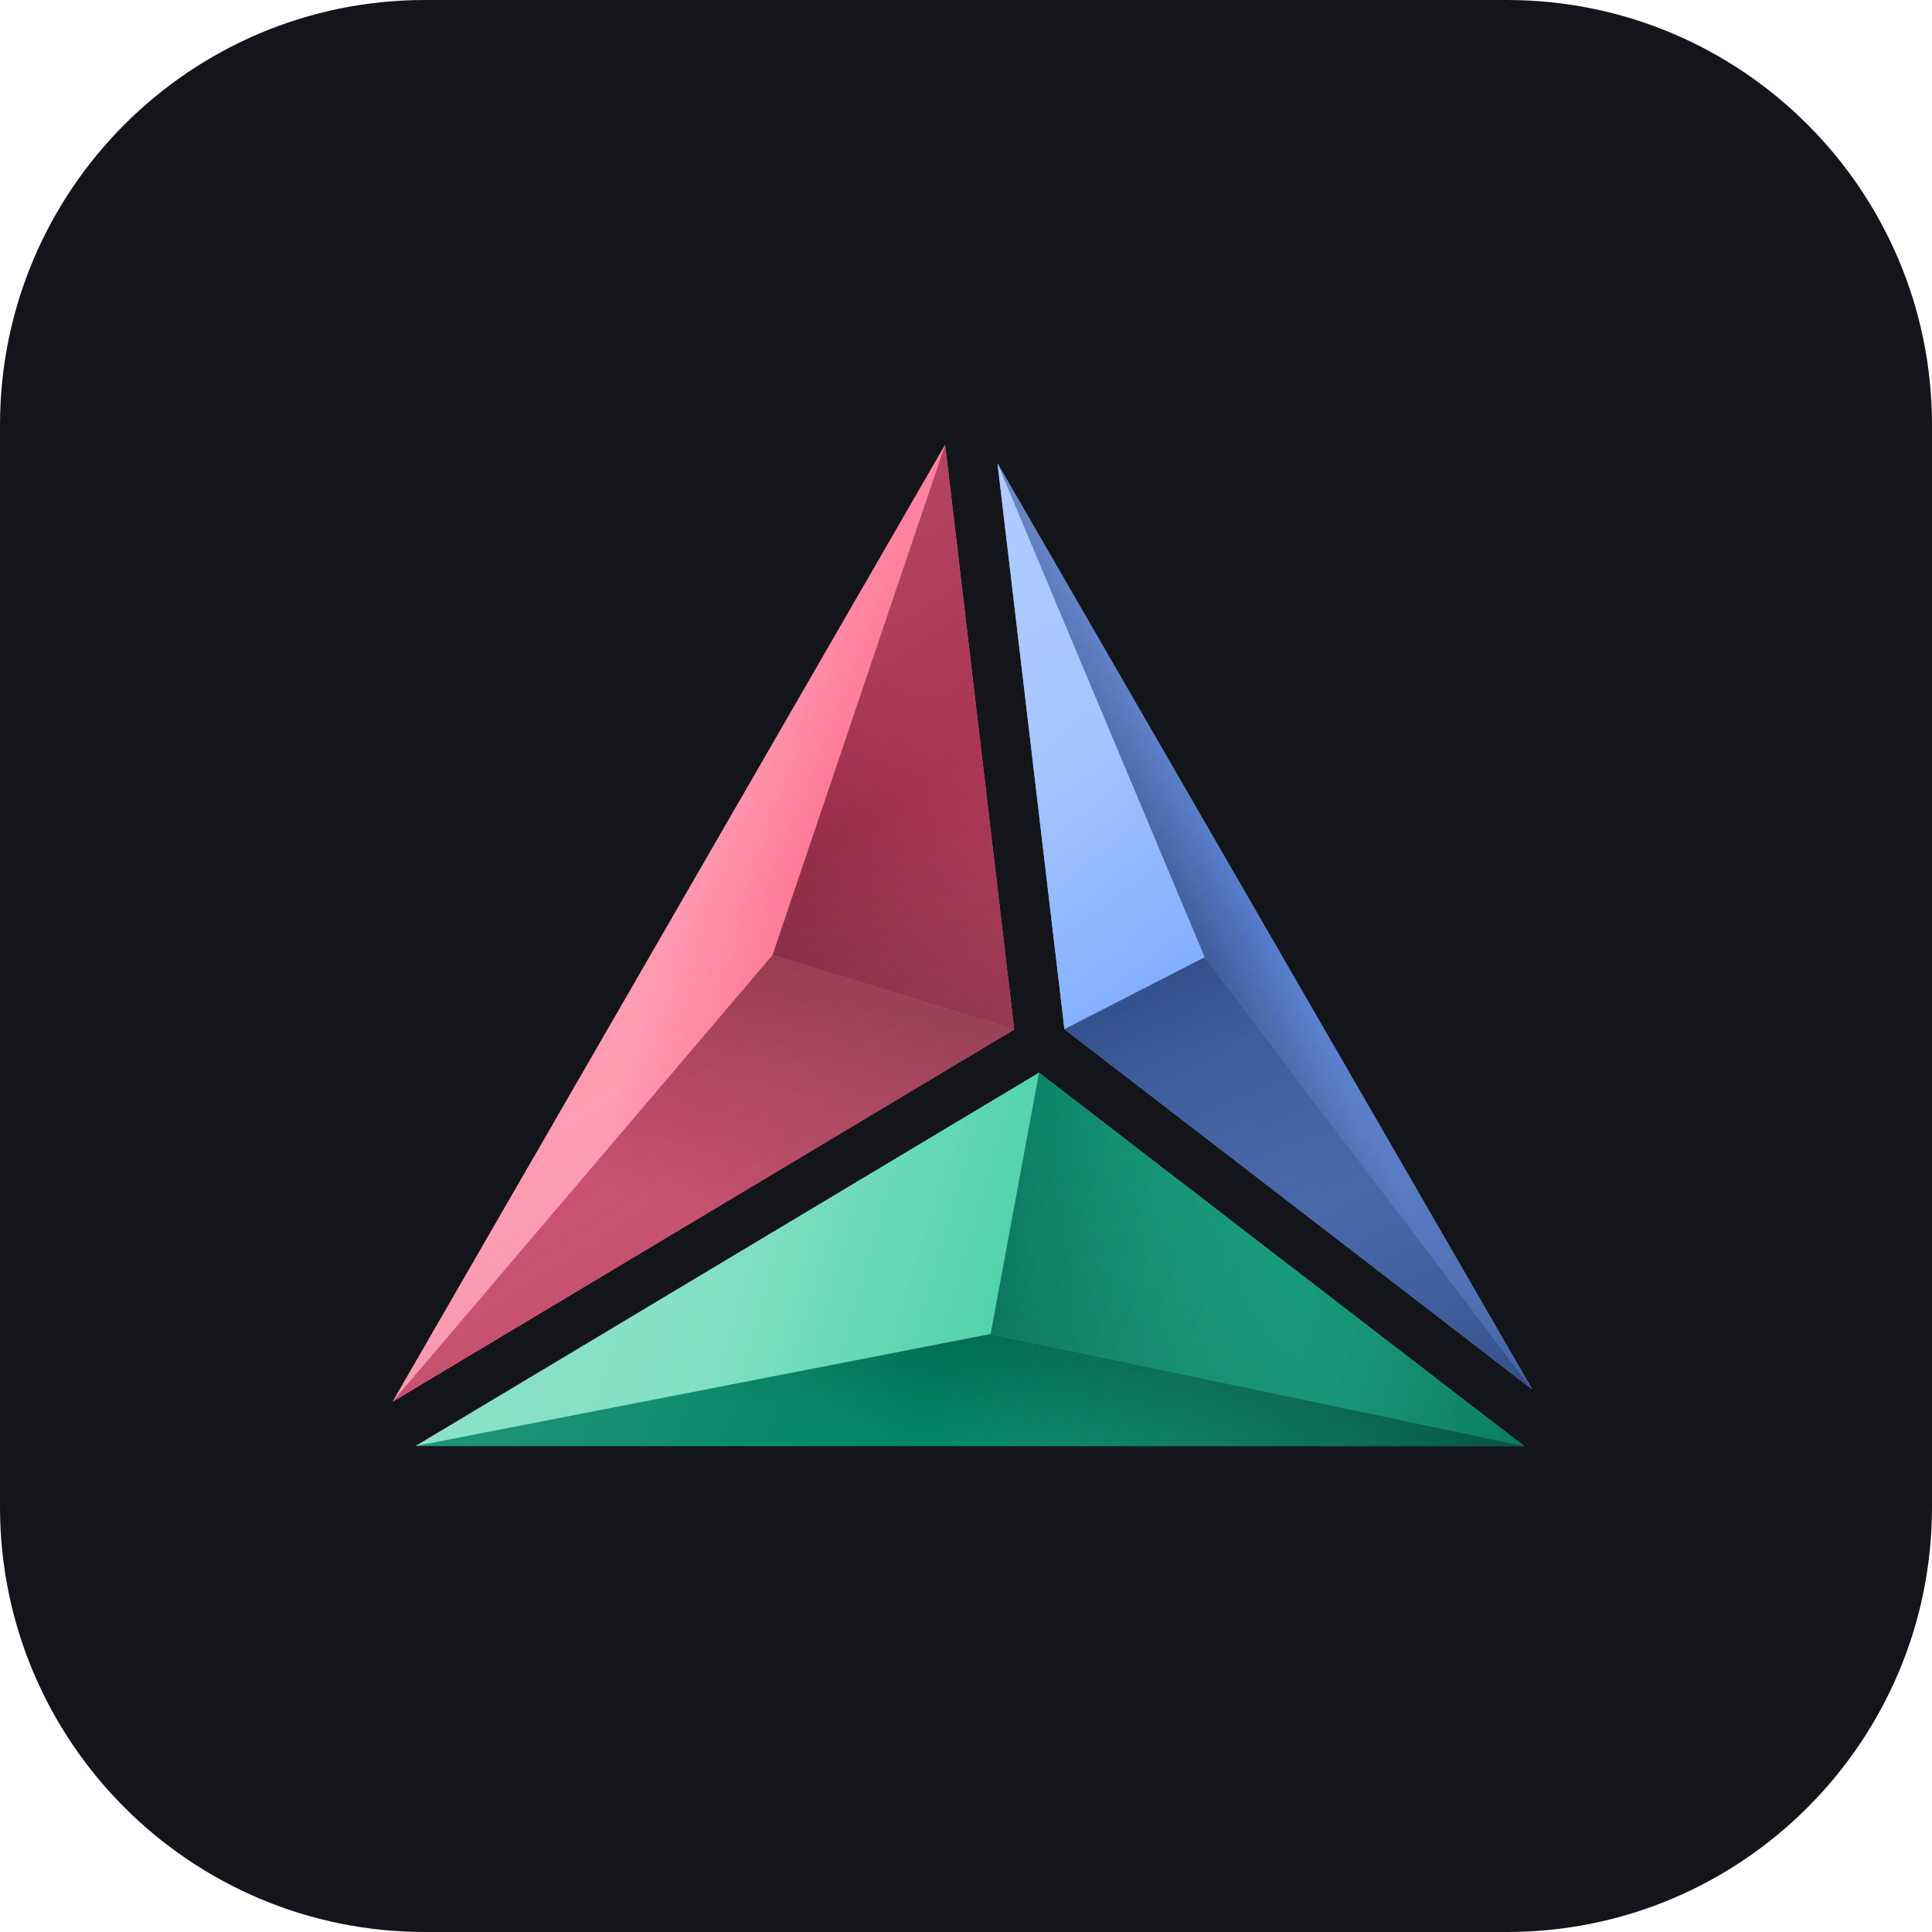
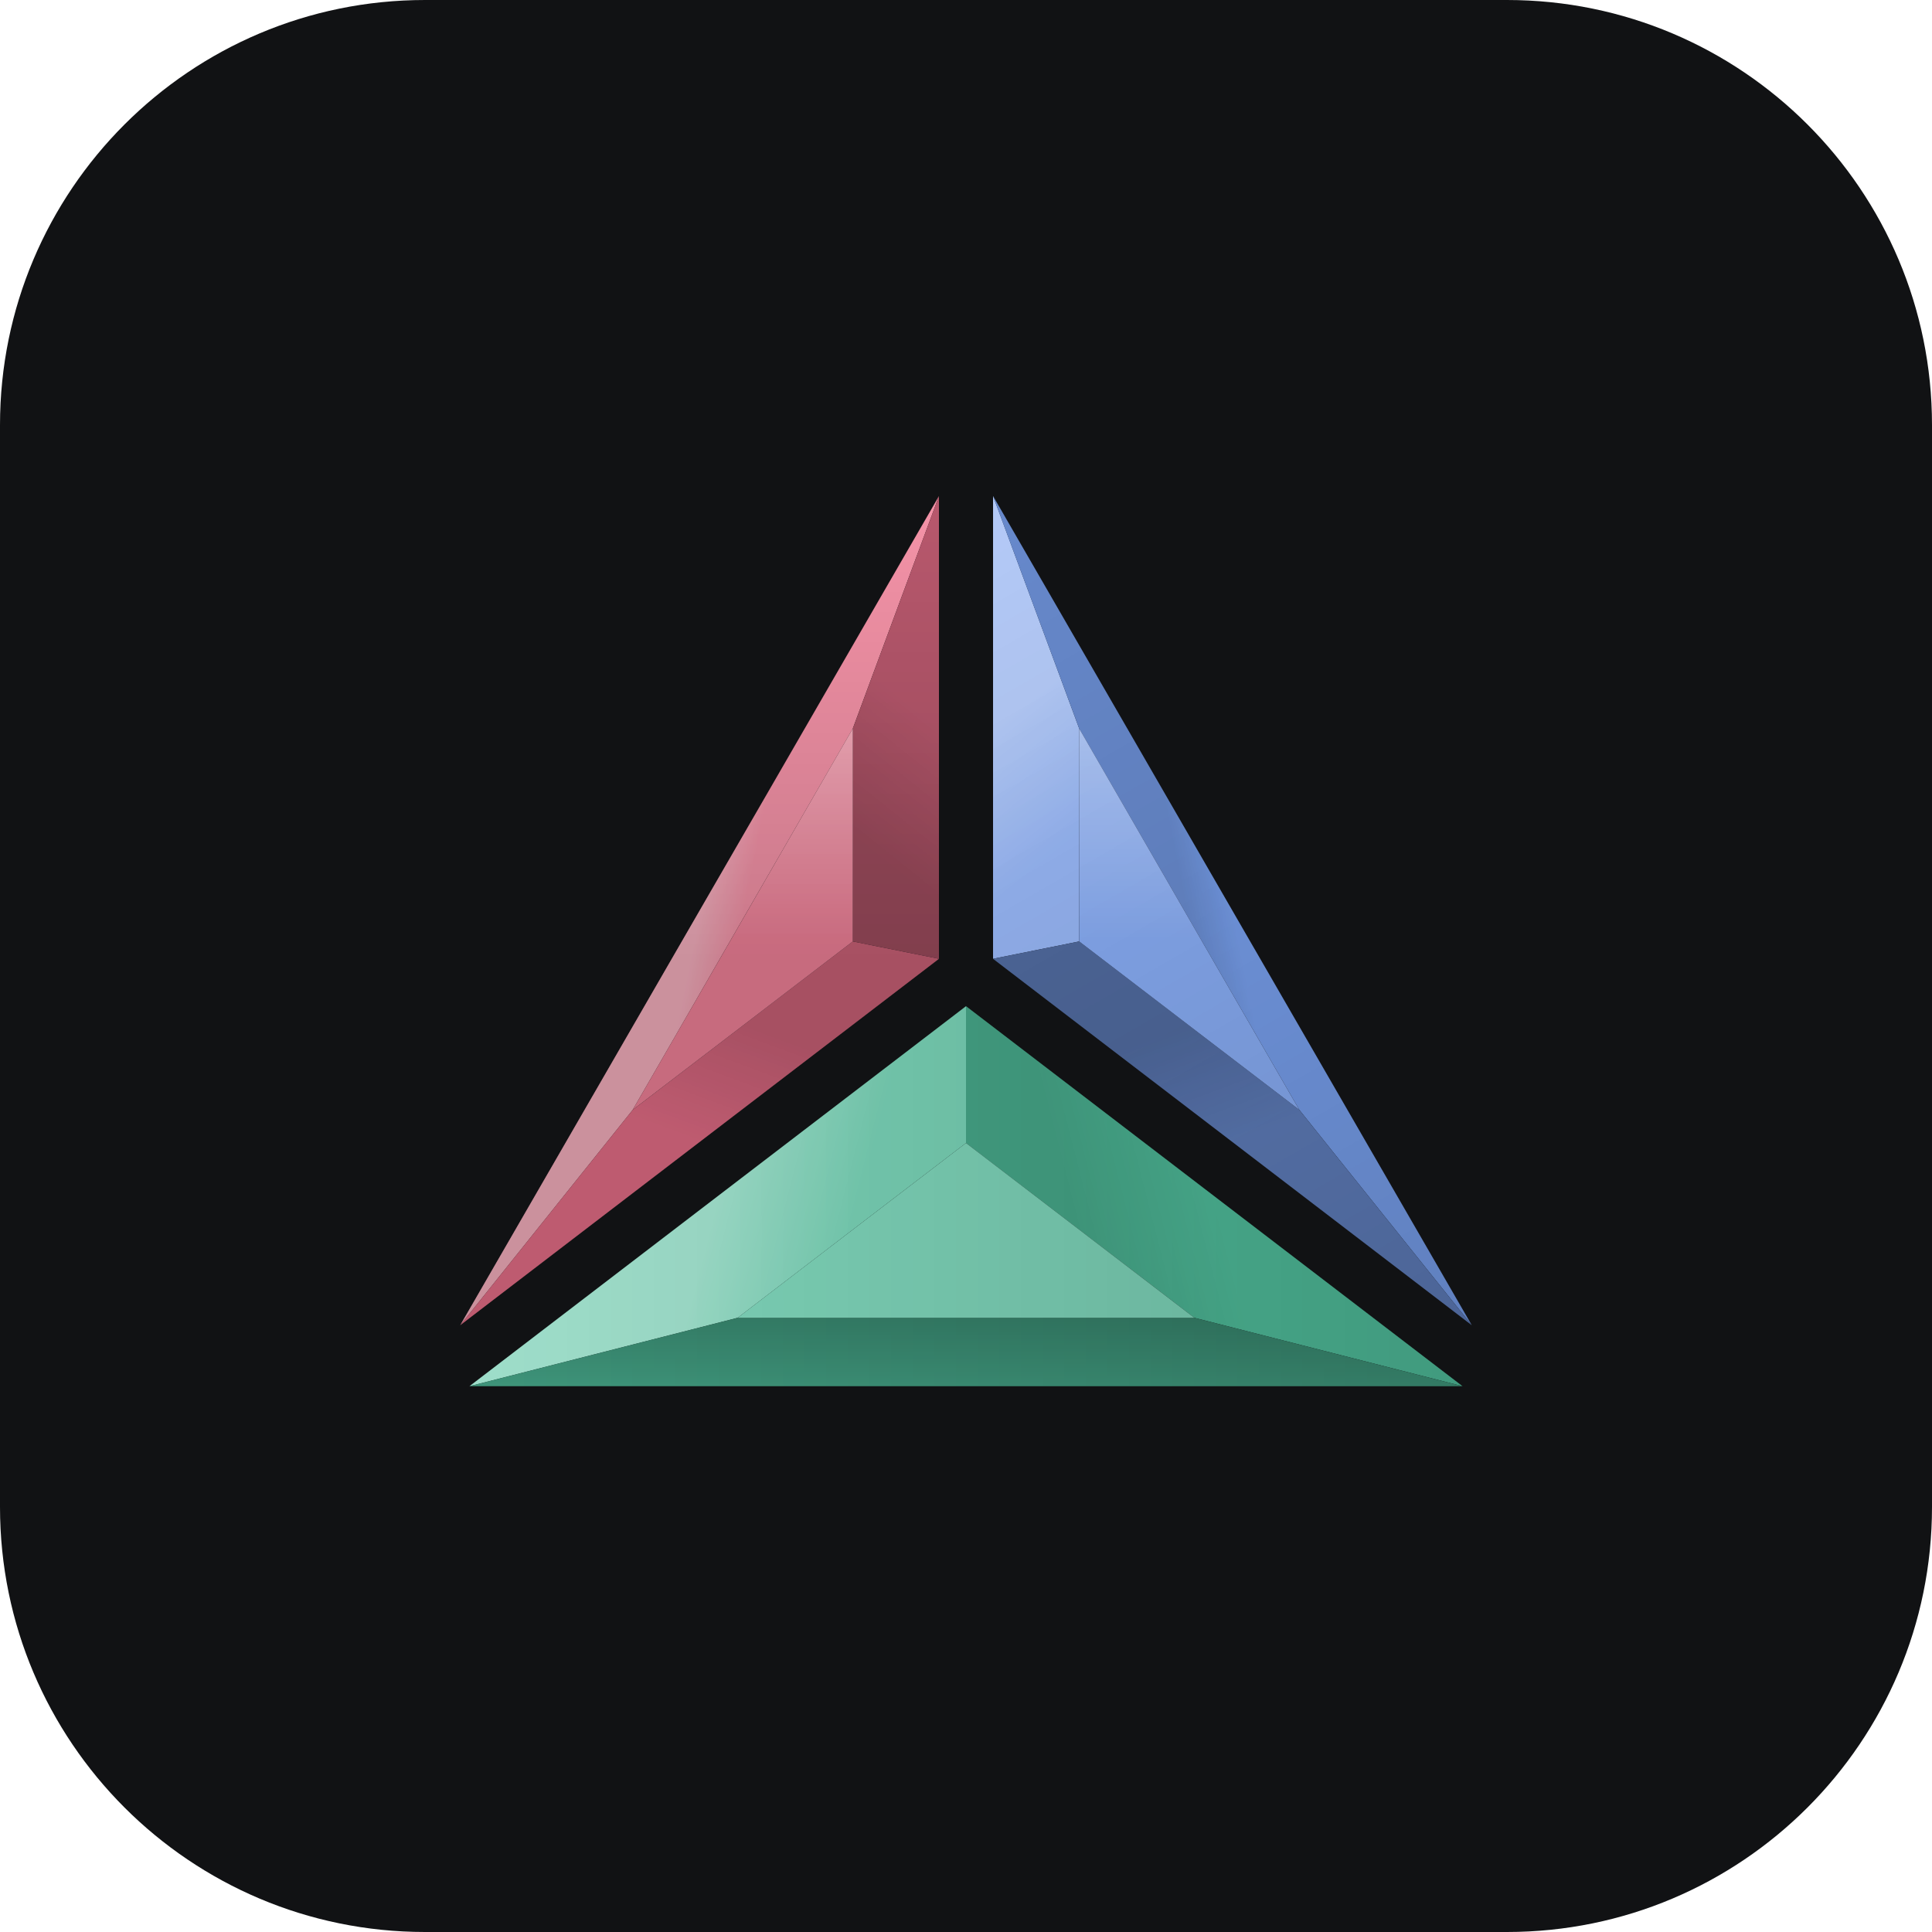
- <svg xmlns="http://www.w3.org/2000/svg" viewBox="0 0 512 512" role="img" aria-label="ET Advisory">
-   <rect width="512" height="512" rx="112.64" fill="#14151a" />
-   <g transform="translate(97.28 108.31) scale(2.6453)">
-     <defs>
-       <linearGradient id="h0" gradientUnits="userSpaceOnUse" x1="2.57" y1="3.62" x2="64.83" y2="99.47">
-         <stop offset="0" stop-color="#fff" stop-opacity=".16" />
-         <stop offset=".5" stop-color="#fff" stop-opacity="0" />
-         <stop offset="1" stop-color="#000" stop-opacity=".22" />
-       </linearGradient>
-       <linearGradient id="h0f0" gradientUnits="userSpaceOnUse" x1="30.24" y1="51.55" x2="40.62" y2="54.74">
-         <stop offset="0" stop-color="#fff" stop-opacity="0.24" />
-         <stop offset="1" stop-color="#fff" stop-opacity="0.0" />
-       </linearGradient>
-       <linearGradient id="h0f1" gradientUnits="userSpaceOnUse" x1="33.7" y1="80.83" x2="40.62" y2="54.74">
-         <stop offset="0" stop-color="#000" stop-opacity="0.0" />
-         <stop offset="1" stop-color="#000" stop-opacity="0.26" />
-       </linearGradient>
-       <linearGradient id="h0f2" gradientUnits="userSpaceOnUse" x1="61.37" y1="32.91" x2="40.62" y2="54.74">
-         <stop offset="0" stop-color="#000" stop-opacity="0.0" />
-         <stop offset="1" stop-color="#000" stop-opacity="0.2" />
-       </linearGradient>
-       <linearGradient id="h1" gradientUnits="userSpaceOnUse" x1="63.16" y1="5.48" x2="116.72" y2="98.24">
-         <stop offset="0" stop-color="#fff" stop-opacity=".16" />
-         <stop offset=".5" stop-color="#fff" stop-opacity="0" />
-         <stop offset="1" stop-color="#000" stop-opacity=".22" />
-       </linearGradient>
-       <linearGradient id="h1f0" gradientUnits="userSpaceOnUse" x1="66.51" y1="33.82" x2="83.92" y2="54.95">
-         <stop offset="0" stop-color="#fff" stop-opacity="0.24" />
-         <stop offset="1" stop-color="#fff" stop-opacity="0.0" />
-       </linearGradient>
-       <linearGradient id="h1f1" gradientUnits="userSpaceOnUse" x1="89.94" y1="51.86" x2="83.92" y2="54.95">
-         <stop offset="0" stop-color="#000" stop-opacity="0.0" />
-         <stop offset="1" stop-color="#000" stop-opacity="0.26" />
-       </linearGradient>
-       <linearGradient id="h1f2" gradientUnits="userSpaceOnUse" x1="93.29" y1="80.2" x2="83.92" y2="54.95">
-         <stop offset="0" stop-color="#000" stop-opacity="0.0" />
-         <stop offset="1" stop-color="#000" stop-opacity="0.2" />
-       </linearGradient>
-       <linearGradient id="h2" gradientUnits="userSpaceOnUse" x1="4.87" y1="66.52" x2="115.9" y2="103.92">
-         <stop offset="0" stop-color="#fff" stop-opacity=".16" />
-         <stop offset=".5" stop-color="#fff" stop-opacity="0" />
-         <stop offset="1" stop-color="#000" stop-opacity=".22" />
-       </linearGradient>
-       <linearGradient id="h2f0" gradientUnits="userSpaceOnUse" x1="36.09" y1="85.22" x2="62.47" y2="92.7">
-         <stop offset="0" stop-color="#fff" stop-opacity="0.24" />
-         <stop offset="1" stop-color="#fff" stop-opacity="0.0" />
-       </linearGradient>
-       <linearGradient id="h2f1" gradientUnits="userSpaceOnUse" x1="91.61" y1="85.22" x2="62.47" y2="92.7">
-         <stop offset="0" stop-color="#000" stop-opacity="0.0" />
-         <stop offset="1" stop-color="#000" stop-opacity="0.26" />
-       </linearGradient>
-       <linearGradient id="h2f2" gradientUnits="userSpaceOnUse" x1="60.39" y1="103.92" x2="62.47" y2="92.7">
-         <stop offset="0" stop-color="#000" stop-opacity="0.0" />
-         <stop offset="1" stop-color="#000" stop-opacity="0.2" />
-       </linearGradient>
-     </defs>
-     <g>
-       <path d="M57.91 3.62 L2.57 99.47 L64.83 62.19Z" fill="#f2748f" />
-       <path d="M57.91 3.62 L2.57 99.47 L40.62 54.74Z" fill="#ff7a99" />
-       <path d="M57.91 3.62 L2.57 99.47 L40.62 54.74Z" fill="url(#h0f0)" />
-       <path d="M2.57 99.47 L64.83 62.19 L40.62 54.74Z" fill="#cb4b6b" />
-       <path d="M2.57 99.47 L64.83 62.19 L40.62 54.74Z" fill="url(#h0f1)" />
-       <path d="M64.83 62.19 L57.91 3.62 L40.62 54.74Z" fill="#ac3555" />
-       <path d="M64.83 62.19 L57.91 3.62 L40.62 54.74Z" fill="url(#h0f2)" />
-       <path d="M57.91 3.62 L2.57 99.47 L64.83 62.19Z" fill="url(#h0)" />
-     </g>
-     <g>
-       <path d="M116.72 98.24 L63.16 5.48 L69.86 62.16Z" fill="#7aa2f2" />
-       <path d="M63.16 5.48 L69.86 62.16 L83.92 54.95Z" fill="#82aeff" />
-       <path d="M63.16 5.48 L69.86 62.16 L83.92 54.95Z" fill="url(#h1f0)" />
-       <path d="M63.16 5.48 L116.72 98.24 L83.92 54.95Z" fill="#557ccd" />
-       <path d="M63.16 5.48 L116.72 98.24 L83.92 54.95Z" fill="url(#h1f1)" />
-       <path d="M69.86 62.16 L116.72 98.24 L83.92 54.95Z" fill="#4165af" />
-       <path d="M69.86 62.16 L116.72 98.24 L83.92 54.95Z" fill="url(#h1f2)" />
-       <path d="M116.72 98.24 L63.16 5.48 L69.86 62.16Z" fill="url(#h1)" />
-     </g>
-     <g>
-       <path d="M4.87 103.92 L115.9 103.92 L67.32 66.52Z" fill="#52c4a0" />
-       <path d="M4.87 103.92 L67.32 66.52 L62.47 92.7Z" fill="#51d3ab" />
-       <path d="M4.87 103.92 L67.32 66.52 L62.47 92.7Z" fill="url(#h2f0)" />
-       <path d="M67.32 66.52 L115.9 103.92 L62.47 92.7Z" fill="#0c9f7b" />
-       <path d="M67.32 66.52 L115.9 103.92 L62.47 92.7Z" fill="url(#h2f1)" />
-       <path d="M4.87 103.92 L115.9 103.92 L62.47 92.7Z" fill="#008565" />
-       <path d="M4.87 103.92 L115.9 103.92 L62.47 92.7Z" fill="url(#h2f2)" />
-       <path d="M4.87 103.92 L115.9 103.92 L67.32 66.52Z" fill="url(#h2)" />
-     </g>
-   </g>
+ <svg xmlns="http://www.w3.org/2000/svg" viewBox="0 0 512 512" width="512" height="512" role="img" aria-label="ET Advisory app icon">
+   <rect width="512" height="512" rx="112.64" fill="#111214" />
+   <defs>
+     <linearGradient id="m0b0" gradientUnits="userSpaceOnUse" x1="185.4" y1="241.32" x2="196.82" y2="243.62">
+       <stop offset="0" stop-color="#ffffff" stop-opacity="0.28" />
+       <stop offset="1" stop-color="#ffffff" stop-opacity="0.0" />
+     </linearGradient>
+     <linearGradient id="m0b1" gradientUnits="userSpaceOnUse" x1="185.4" y1="302.63" x2="196.82" y2="271.82">
+       <stop offset="0" stop-color="#000000" stop-opacity="0.0" />
+       <stop offset="1" stop-color="#000000" stop-opacity="0.12" />
+     </linearGradient>
+     <linearGradient id="m0b2" gradientUnits="userSpaceOnUse" x1="248.83" y1="192.77" x2="226" y2="221.29">
+       <stop offset="0" stop-color="#000000" stop-opacity="0.0" />
+       <stop offset="1" stop-color="#000000" stop-opacity="0.14" />
+     </linearGradient>
+     <linearGradient id="m0t" gradientUnits="userSpaceOnUse" x1="226" y1="193.08" x2="226" y2="249.49">
+       <stop offset="0" stop-color="#ffffff" stop-opacity="0.34" />
+       <stop offset="1" stop-color="#ffffff" stop-opacity="0.0" />
+     </linearGradient>
+     <linearGradient id="m0s" gradientUnits="userSpaceOnUse" x1="248.83" y1="131.46" x2="248.83" y2="254.09">
+       <stop offset="0" stop-color="#000000" stop-opacity="0.0" />
+       <stop offset="1" stop-color="#000000" stop-opacity="0.18" />
+     </linearGradient>
+     <linearGradient id="m1b0" gradientUnits="userSpaceOnUse" x1="263.17" y1="192.77" x2="286" y2="221.29">
+       <stop offset="0" stop-color="#ffffff" stop-opacity="0.28" />
+       <stop offset="1" stop-color="#ffffff" stop-opacity="0.0" />
+     </linearGradient>
+     <linearGradient id="m1b1" gradientUnits="userSpaceOnUse" x1="326.6" y1="241.32" x2="315.18" y2="243.62">
+       <stop offset="0" stop-color="#000000" stop-opacity="0.0" />
+       <stop offset="1" stop-color="#000000" stop-opacity="0.12" />
+     </linearGradient>
+     <linearGradient id="m1b2" gradientUnits="userSpaceOnUse" x1="326.6" y1="302.63" x2="315.18" y2="271.82">
+       <stop offset="0" stop-color="#000000" stop-opacity="0.0" />
+       <stop offset="1" stop-color="#000000" stop-opacity="0.14" />
+     </linearGradient>
+     <linearGradient id="m1t" gradientUnits="userSpaceOnUse" x1="286" y1="193.08" x2="286" y2="249.49">
+       <stop offset="0" stop-color="#ffffff" stop-opacity="0.34" />
+       <stop offset="1" stop-color="#ffffff" stop-opacity="0.0" />
+     </linearGradient>
+     <linearGradient id="m1s" gradientUnits="userSpaceOnUse" x1="263.17" y1="131.46" x2="390.02" y2="351.18">
+       <stop offset="0" stop-color="#000000" stop-opacity="0.0" />
+       <stop offset="1" stop-color="#000000" stop-opacity="0.18" />
+     </linearGradient>
+     <linearGradient id="m2b0" gradientUnits="userSpaceOnUse" x1="190.22" y1="317" x2="225.74" y2="326.07">
+       <stop offset="0" stop-color="#ffffff" stop-opacity="0.28" />
+       <stop offset="1" stop-color="#ffffff" stop-opacity="0.0" />
+     </linearGradient>
+     <linearGradient id="m2b1" gradientUnits="userSpaceOnUse" x1="321.78" y1="317" x2="286.26" y2="326.07">
+       <stop offset="0" stop-color="#000000" stop-opacity="0.0" />
+       <stop offset="1" stop-color="#000000" stop-opacity="0.12" />
+     </linearGradient>
+     <linearGradient id="m2b2" gradientUnits="userSpaceOnUse" x1="256" y1="367.35" x2="256" y2="349.23">
+       <stop offset="0" stop-color="#000000" stop-opacity="0.0" />
+       <stop offset="1" stop-color="#000000" stop-opacity="0.14" />
+     </linearGradient>
+     <linearGradient id="m2t" gradientUnits="userSpaceOnUse" x1="195.48" y1="349.23" x2="195.48" y2="349.23">
+       <stop offset="0" stop-color="#ffffff" stop-opacity="0.34" />
+       <stop offset="1" stop-color="#ffffff" stop-opacity="0.0" />
+     </linearGradient>
+     <linearGradient id="m2s" gradientUnits="userSpaceOnUse" x1="124.43" y1="367.35" x2="387.57" y2="367.35">
+       <stop offset="0" stop-color="#000000" stop-opacity="0.0" />
+       <stop offset="1" stop-color="#000000" stop-opacity="0.18" />
+     </linearGradient>
+   </defs>
+   <path d="M248.83 131.46 L121.98 351.18 L167.65 294.15 L226 193.08Z" fill="#f593a8" />
+   <path d="M248.83 131.46 L121.98 351.18 L167.65 294.15 L226 193.08Z" fill="url(#m0b0)" />
+   <path d="M121.98 351.18 L248.83 254.09 L226 249.49 L167.65 294.15Z" fill="#e86f89" />
+   <path d="M121.98 351.18 L248.83 254.09 L226 249.49 L167.65 294.15Z" fill="url(#m0b1)" />
+   <path d="M248.83 254.09 L248.83 131.46 L226 193.08 L226 249.49Z" fill="#b8586d" />
+   <path d="M248.83 254.09 L248.83 131.46 L226 193.08 L226 249.49Z" fill="url(#m0b2)" />
+   <path d="M226 193.08 L167.65 294.15 L226 249.49Z" fill="#f3829a" />
+   <path d="M226 193.08 L167.65 294.15 L226 249.49Z" fill="url(#m0t)" />
+   <path d="M248.83 131.46 L121.98 351.18 L248.83 254.09Z" fill="url(#m0s)" />
+   <path d="M263.17 131.46 L263.17 254.09 L286 249.49 L286 193.08Z" fill="#97b6f5" />
+   <path d="M263.17 131.46 L263.17 254.09 L286 249.49 L286 193.08Z" fill="url(#m1b0)" />
+   <path d="M390.02 351.18 L263.17 131.46 L286 193.08 L344.35 294.15Z" fill="#759ce8" />
+   <path d="M390.02 351.18 L263.17 131.46 L286 193.08 L344.35 294.15Z" fill="url(#m1b1)" />
+   <path d="M263.17 254.09 L390.02 351.18 L344.35 294.15 L286 249.49Z" fill="#5d7bb8" />
+   <path d="M263.17 254.09 L390.02 351.18 L344.35 294.15 L286 249.49Z" fill="url(#m1b2)" />
+   <path d="M344.35 294.15 L286 193.08 L286 249.49Z" fill="#87abf3" />
+   <path d="M344.35 294.15 L286 193.08 L286 249.49Z" fill="url(#m1t)" />
+   <path d="M390.02 351.18 L263.17 131.46 L263.17 254.09Z" fill="url(#m1s)" />
+   <path d="M124.43 367.35 L256 266.65 L256 302.91 L195.48 349.23Z" fill="#78d1b5" />
+   <path d="M124.43 367.35 L256 266.65 L256 302.91 L195.48 349.23Z" fill="url(#m2b0)" />
+   <path d="M256 266.65 L387.57 367.35 L316.52 349.23 L256 302.91Z" fill="#4fbc9a" />
+   <path d="M256 266.65 L387.57 367.35 L316.52 349.23 L256 302.91Z" fill="url(#m2b1)" />
+   <path d="M124.43 367.35 L387.57 367.35 L316.52 349.23 L195.48 349.23Z" fill="#3e957a" />
+   <path d="M124.43 367.35 L387.57 367.35 L316.52 349.23 L195.48 349.23Z" fill="url(#m2b2)" />
+   <path d="M195.48 349.23 L316.52 349.23 L256 302.91Z" fill="#63caaa" />
+   <path d="M195.48 349.23 L316.52 349.23 L256 302.91Z" fill="url(#m2t)" />
+   <path d="M124.43 367.35 L387.57 367.35 L256 266.65Z" fill="url(#m2s)" />
</svg>
